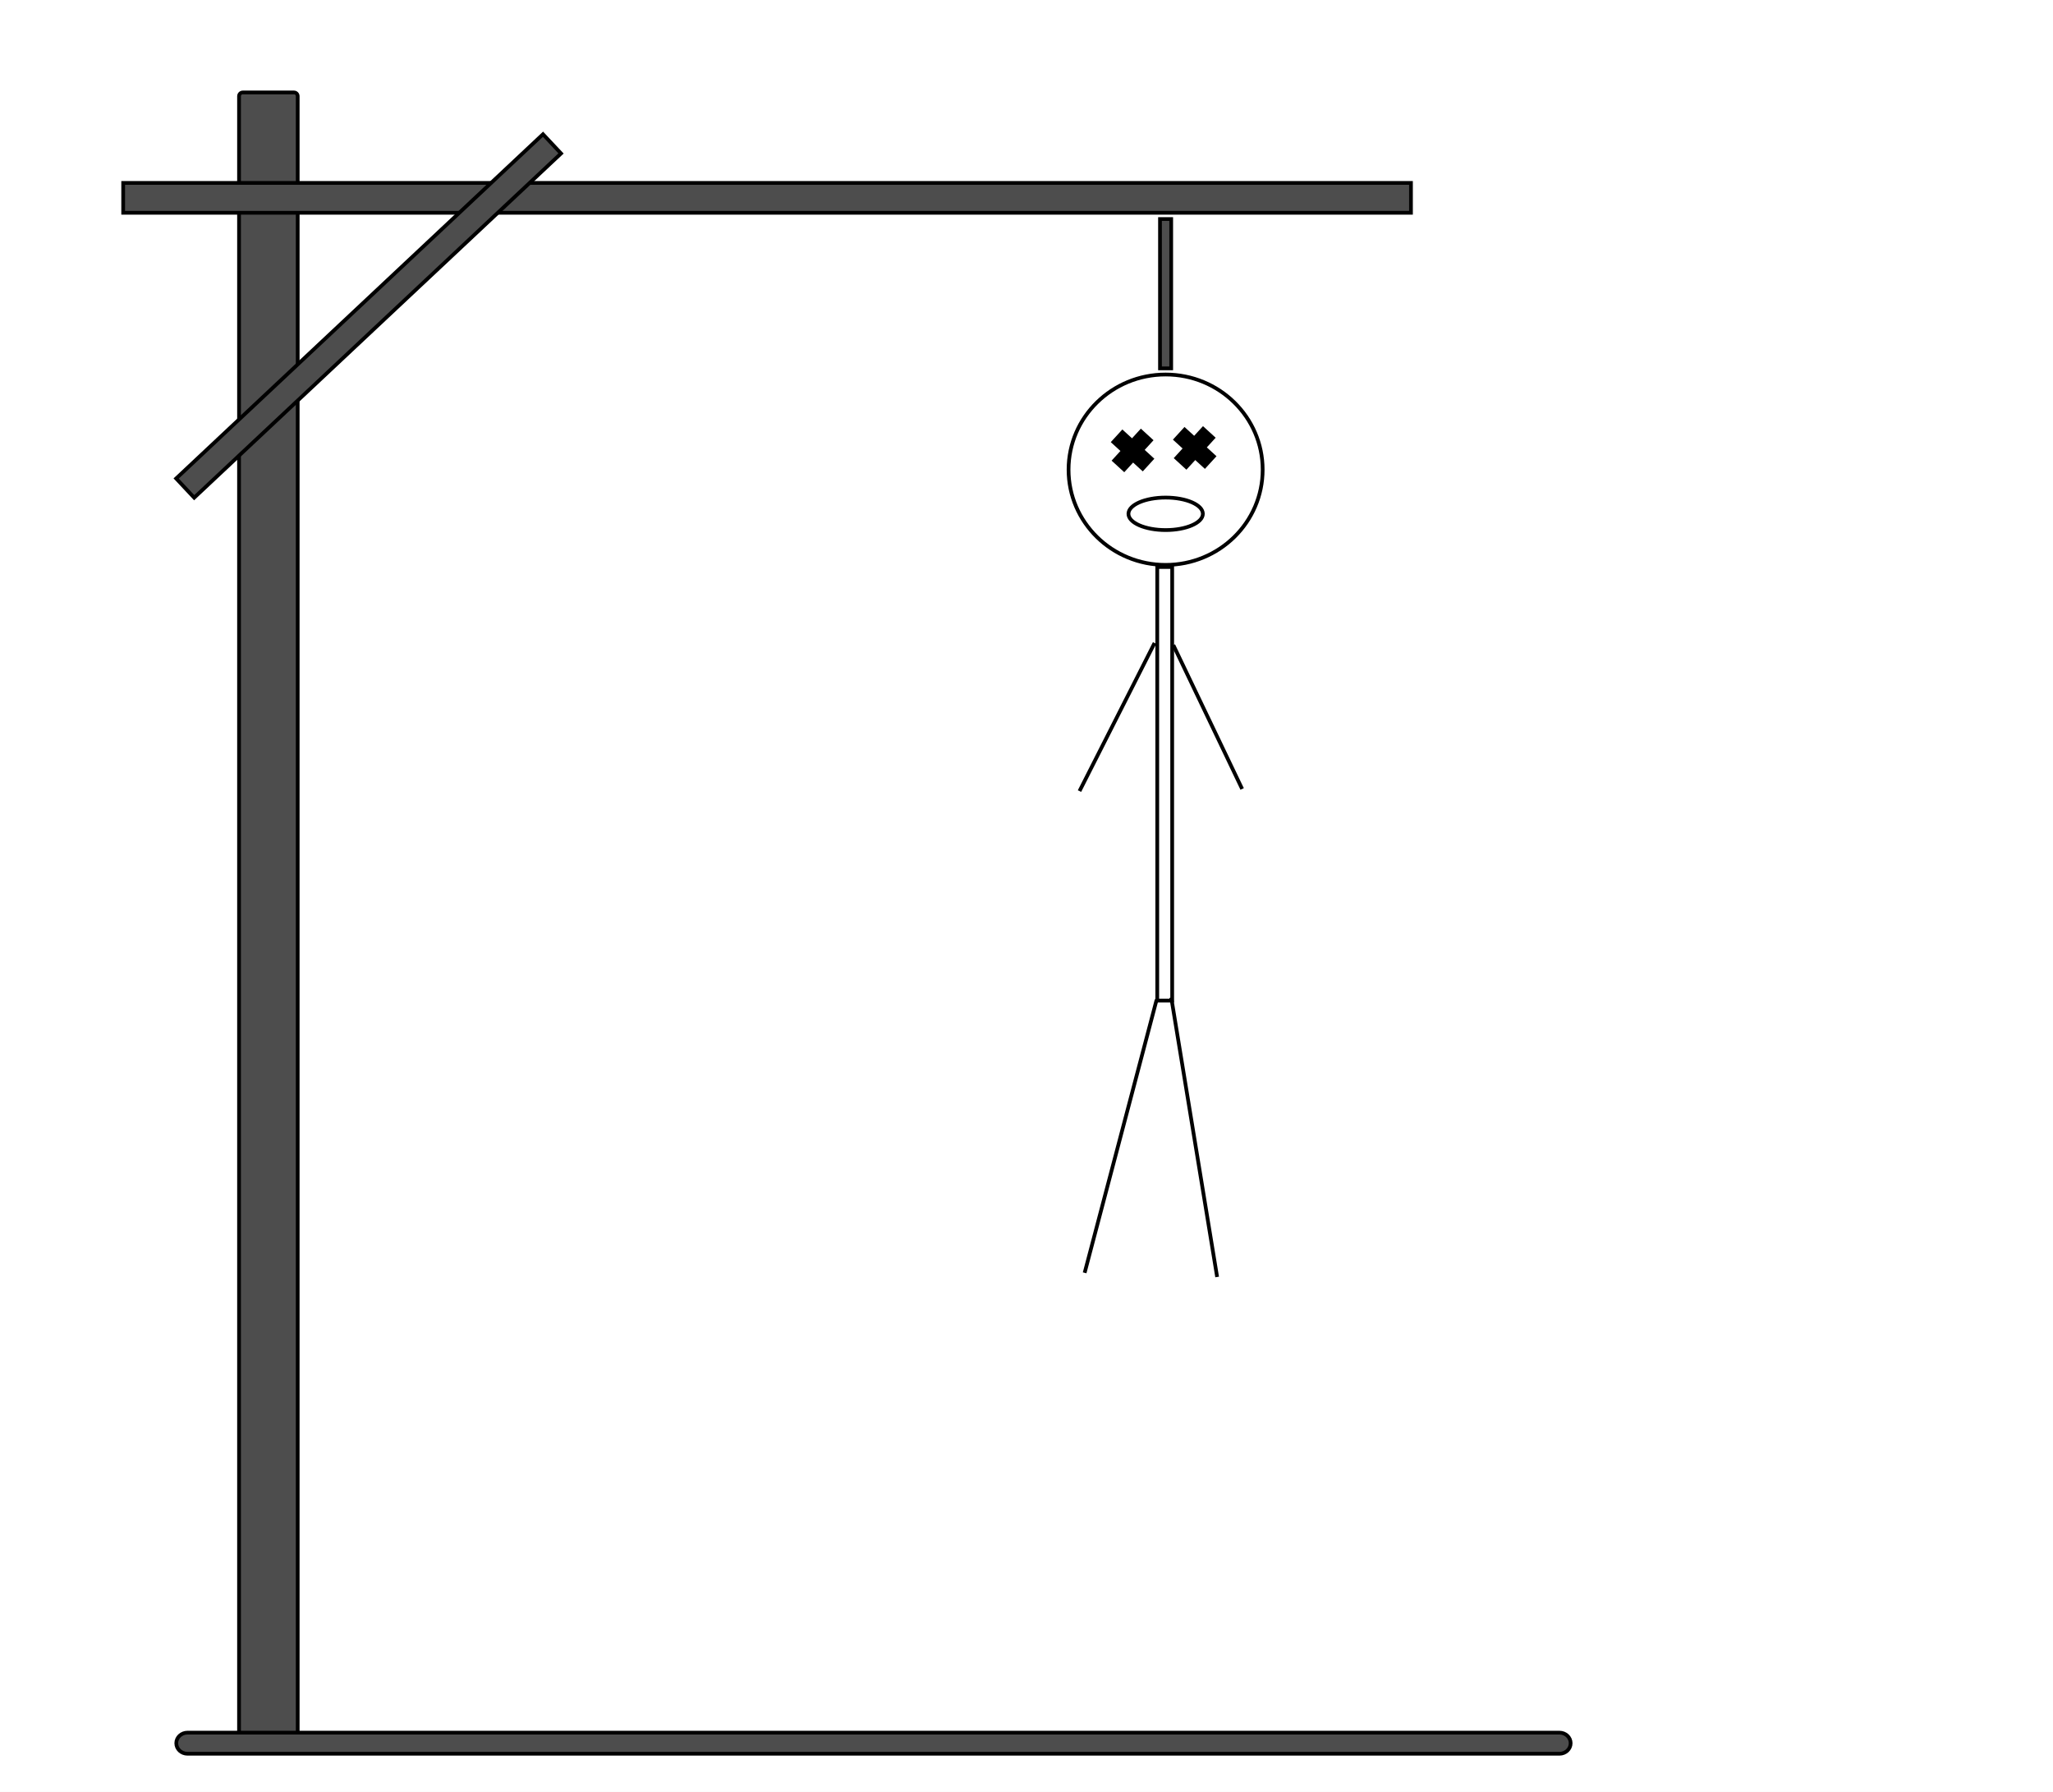
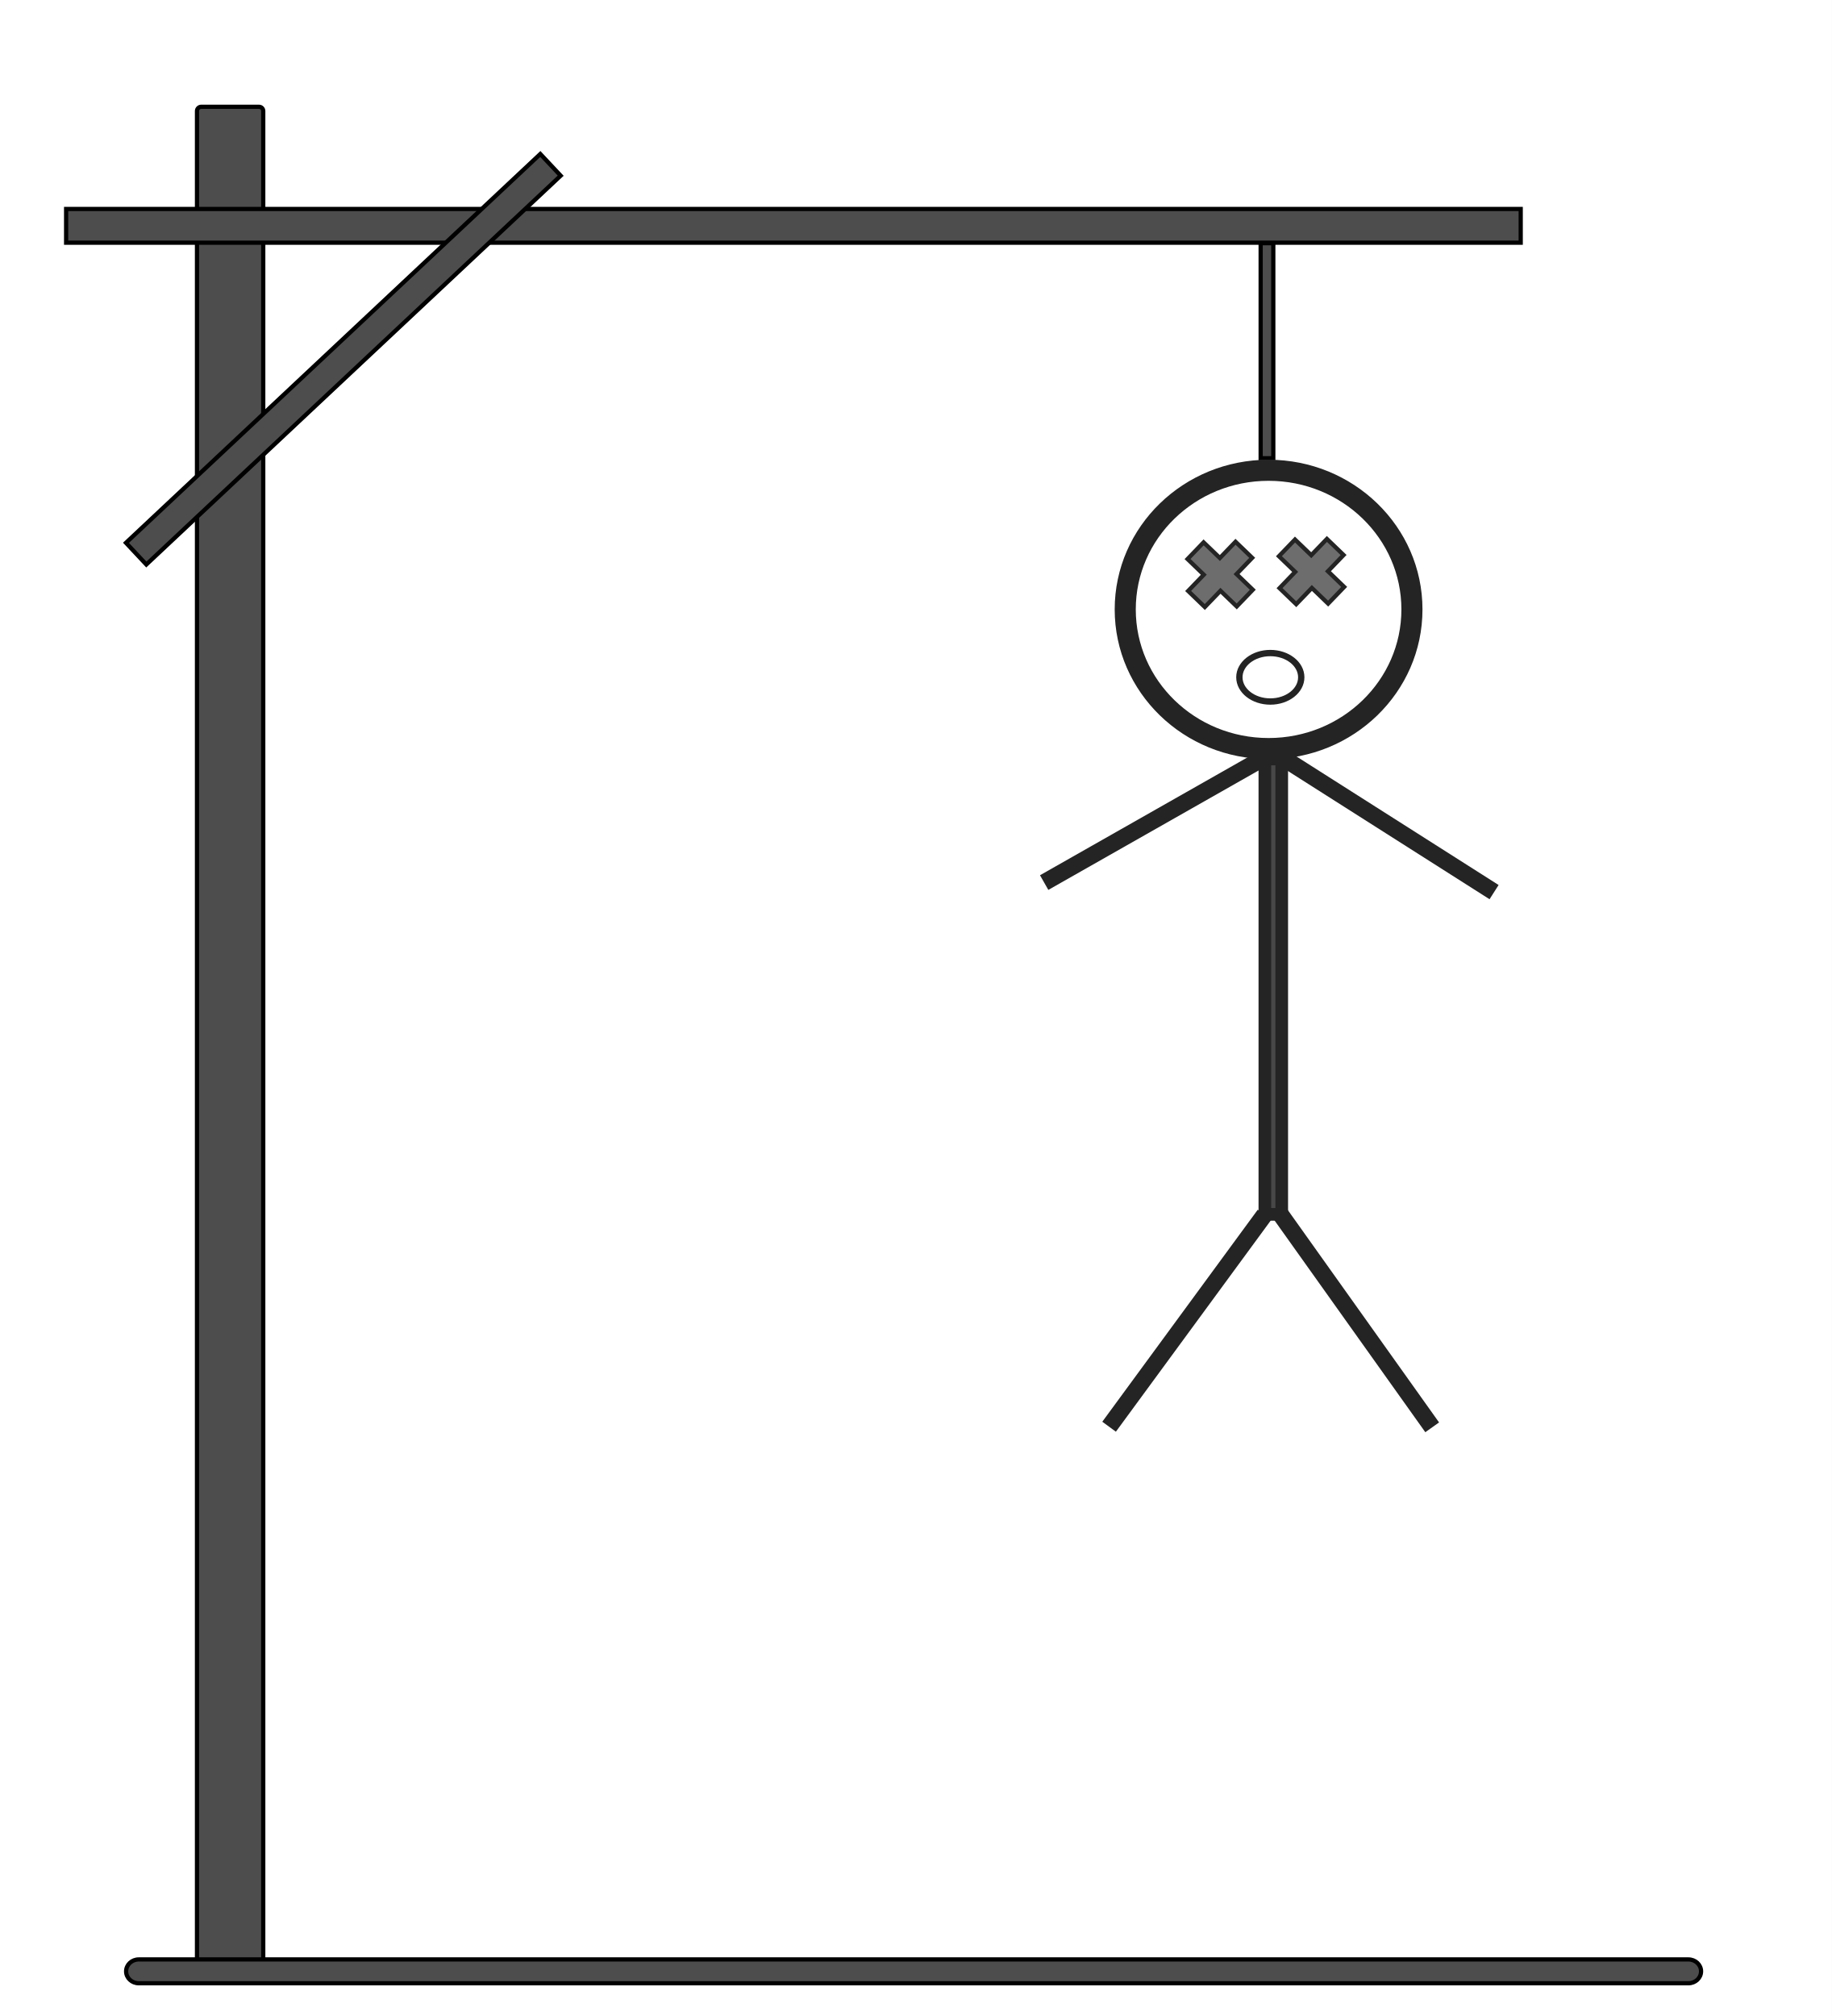
- <svg xmlns="http://www.w3.org/2000/svg" width="550" height="480" style="">
-   <rect id="backgroundrect" width="100%" height="100%" x="0" y="0" fill="#FFFFFF" stroke="none" />
+ <svg xmlns="http://www.w3.org/2000/svg" width="434.486" height="478.117" style="">
+   <rect id="backgroundrect" width="100%" height="100%" x="0" y="0" fill="#FFFFFF" stroke="none" class="" style="" />
  <g style="" class="currentLayer">
-     <rect fill="#4d4d4d" stroke="#000000" stroke-dashoffset="" fill-rule="nonzero" id="svg_1" x="64.039" y="24.765" width="15.715" height="444.397" style="color: rgb(0, 0, 0);" class="" rx="1" ry="1" fill-opacity="1" />
-     <rect fill="#4d4d4d" stroke="#000000" stroke-dashoffset="" fill-rule="nonzero" id="svg_3" x="33" y="49" width="345" height="8" style="color: rgb(77, 77, 77);" />
-     <rect fill="#4d4d4d" stroke="#000000" stroke-dashoffset="" fill-rule="nonzero" id="svg_5" x="47.229" y="464.139" width="373.547" height="5.654" style="color: rgb(77, 77, 77);" class="" rx="3" ry="3" />
-     <rect fill="#4d4d4d" stroke="#000000" stroke-dashoffset="" fill-rule="nonzero" id="svg_10" x="112" y="98" width="0" height="1" style="color: rgb(77, 77, 77);" />
-     <rect fill="#4d4d4d" stroke="#000000" stroke-dashoffset="" fill-rule="nonzero" id="svg_4" x="31.365" y="81.111" width="134.765" height="7.058" style="color: rgb(77, 77, 77);" class="" transform="rotate(-43.17694 98.74736,84.6402) " />
-     <rect fill="#4d4d4d" stroke="#000000" stroke-dashoffset="" fill-rule="nonzero" id="svg_2" x="314" y="56" width="1" height="0" style="color: rgb(77, 77, 77);" />
-     <rect fill="#4d4d4d" stroke="#000000" stroke-dashoffset="" fill-rule="nonzero" id="svg_7" x="310.765" y="58.676" width="3" height="40" style="color: rgb(77, 77, 77);" class="" />
-     <path fill="#ffffff" fill-opacity="1" stroke="#000000" stroke-opacity="1" stroke-width="1" stroke-dasharray="none" stroke-linejoin="miter" stroke-linecap="butt" stroke-dashoffset="" fill-rule="nonzero" opacity="1" marker-start="" marker-mid="" marker-end="" d="M286.268,125.824 C286.268,111.736 297.904,100.324 312.268,100.324 C326.633,100.324 338.268,111.736 338.268,125.824 C338.268,139.912 326.633,151.324 312.268,151.324 C297.904,151.324 286.268,139.912 286.268,125.824 z" id="svg_13" class="" />
-     <rect fill="#ffffff" stroke="#000000" stroke-dashoffset="" fill-rule="nonzero" id="svg_16" x="310.028" y="151.888" width="4" height="116.14" style="color: rgb(77, 77, 77);" class="" />
-     <path fill="none" fill-opacity="1" stroke="#000000" stroke-opacity="1" stroke-width="1" stroke-dasharray="none" stroke-linejoin="miter" stroke-linecap="butt" stroke-dashoffset="" fill-rule="nonzero" opacity="1" marker-start="" marker-mid="" marker-end="" id="svg_15" d="M455.122,370.011 " style="color: rgb(77, 77, 77);" />
-     <path fill="none" fill-opacity="1" stroke="#000000" stroke-opacity="1" stroke-width="1" stroke-dasharray="none" stroke-linejoin="miter" stroke-linecap="butt" stroke-dashoffset="" fill-rule="nonzero" opacity="1" marker-start="" marker-mid="" marker-end="" d="M322.246,137.642 C322.246,135.238 317.786,133.29 312.279,133.29 C306.773,133.29 302.313,135.238 302.313,137.642 C302.313,140.047 306.773,141.994 312.279,141.994 C317.786,141.994 322.246,140.047 322.246,137.642 z" id="svg_21" class="" />
-     <path fill="none" fill-opacity="1" stroke="#000000" stroke-opacity="1" stroke-width="1" stroke-dasharray="none" stroke-linejoin="miter" stroke-linecap="butt" stroke-dashoffset="" fill-rule="nonzero" opacity="1" marker-start="" marker-mid="" marker-end="" d="M309.87,267.777 L290.575,340.961 " id="svg_23" class="" />
-     <path fill="none" fill-opacity="1" stroke="#000000" stroke-opacity="1" stroke-width="1" stroke-dasharray="none" stroke-linejoin="miter" stroke-linecap="butt" stroke-dashoffset="" fill-rule="nonzero" opacity="1" marker-start="" marker-mid="" marker-end="" d="M309.312,172.246 L289.2,211.911 " id="svg_27" class="" />
-     <path fill="none" fill-opacity="1" stroke="#000000" stroke-opacity="1" stroke-width="1" stroke-dasharray="none" stroke-linejoin="miter" stroke-linecap="butt" stroke-dashoffset="" fill-rule="nonzero" opacity="1" marker-start="" marker-mid="" marker-end="" d="M314.34,172.804 L332.775,211.352 " id="svg_29" class="" />
-     <path fill="#ffffff" fill-opacity="1" stroke="#000000" stroke-opacity="1" stroke-width="1" stroke-dasharray="none" stroke-linejoin="miter" stroke-linecap="butt" stroke-dashoffset="" fill-rule="nonzero" opacity="1" marker-start="" marker-mid="" marker-end="" d="M313.781,267.218 L326.072,342.078 " id="svg_39" class="" />
-     <path fill="#000000" stroke="#000000" stroke-dashoffset="" fill-rule="nonzero" marker-start="" marker-mid="" marker-end="" id="svg_22" d="M298.108,118.861 L301.616,118.861 L301.616,115.353 L305.215,115.353 L305.215,118.861 L308.723,118.861 L308.723,122.46 L305.215,122.46 L305.215,125.968 L301.616,125.968 L301.616,122.46 L298.108,122.46 L298.108,118.861 z" style="color: rgb(77, 77, 77);" class="" transform="rotate(42.44381 303.4153,120.6605) " />
-     <path fill="#000000" stroke="#000000" stroke-dashoffset="" fill-rule="nonzero" marker-start="" marker-mid="" marker-end="" d="M314.756,118.191 L318.264,118.191 L318.264,114.683 L321.863,114.683 L321.863,118.191 L325.371,118.191 L325.371,121.789 L321.863,121.789 L321.863,125.297 L318.264,125.297 L318.264,121.789 L314.756,121.789 L314.756,118.191 z" style="color: rgb(77, 77, 77);" class="" transform="rotate(42.44381 320.0634,119.9901) " id="svg_26" />
+     <rect fill="#4d4d4d" stroke="#000000" stroke-dashoffset="" fill-rule="nonzero" id="svg_1" x="46.721" y="25.324" width="15.715" height="444.397" style="color: rgb(0, 0, 0);" class="" rx="1" ry="1" fill-opacity="1" />
+     <rect fill="#4d4d4d" stroke="#000000" stroke-dashoffset="" fill-rule="nonzero" id="svg_3" x="15.682" y="49.559" width="345" height="8" style="color: rgb(77, 77, 77);" class="" />
+     <rect fill="#4d4d4d" stroke="#000000" stroke-dashoffset="" fill-rule="nonzero" id="svg_5" x="29.911" y="464.698" width="373.547" height="5.654" style="color: rgb(77, 77, 77);" class="" rx="3" ry="3" />
+     <rect fill="#4d4d4d" stroke="#000000" stroke-dashoffset="" fill-rule="nonzero" id="svg_10" x="94.682" y="98.559" width="0" height="1" style="color: rgb(77, 77, 77);" class="" />
+     <rect fill="#4d4d4d" stroke="#000000" stroke-dashoffset="" fill-rule="nonzero" id="svg_4" x="14.046" y="81.67" width="134.765" height="7.058" style="color: rgb(77, 77, 77);" class="" transform="rotate(-43.17694 81.42892,85.19886) " />
+     <rect fill="#4d4d4d" stroke="#000000" stroke-dashoffset="" fill-rule="nonzero" id="svg_2" x="296.682" y="56.559" width="1" height="0" style="color: rgb(77, 77, 77);" class="" />
+     <rect fill="#4d4d4d" stroke="#000000" stroke-dashoffset="" fill-rule="nonzero" id="svg_6" x="299" y="57.676" width="3" height="51" style="color: rgb(0, 0, 0);" class="" />
+     <rect fill="#4d4d4d" stroke="#000000" stroke-dashoffset="" fill-rule="nonzero" id="svg_8" x="299" y="95" width="0" height="5" style="color: rgb(0, 0, 0);" class="" />
+     <path fill="#ffffff" fill-opacity="1" stroke="#242424" stroke-opacity="1" stroke-width="5" stroke-dasharray="none" stroke-linejoin="miter" stroke-linecap="butt" stroke-dashoffset="" fill-rule="nonzero" opacity="1" marker-start="" marker-mid="" marker-end="" d="M266.883,144.531 C266.883,126.299 282.098,111.531 300.883,111.531 C319.667,111.531 334.883,126.299 334.883,144.531 C334.883,162.763 319.667,177.531 300.883,177.531 C282.098,177.531 266.883,162.763 266.883,144.531 z" id="svg_7" class="" filter="" />
+     <path fill="#ffffff" fill-opacity="1" stroke="#242424" stroke-opacity="1" stroke-width="1.5" stroke-dasharray="none" stroke-linejoin="miter" stroke-linecap="butt" stroke-dashoffset="" fill-rule="nonzero" opacity="1" marker-start="" marker-mid="" marker-end="" d="M293.955,160.626 C293.955,157.45 297.239,154.877 301.293,154.877 C305.347,154.877 308.631,157.45 308.631,160.626 C308.631,163.802 305.347,166.374 301.293,166.374 C297.239,166.374 293.955,163.802 293.955,160.626 z" id="svg_20" class="" />
+     <rect fill="#484848" stroke="#242424" stroke-width="3" stroke-dashoffset="" fill-rule="nonzero" id="svg_11" x="300" y="180" width="4" height="108" style="color: rgb(0, 0, 0);" class="" fill-opacity="1" />
+     <path fill="#ffffff" fill-opacity="1" stroke="#242424" stroke-opacity="1" stroke-width="4" stroke-dasharray="none" stroke-linejoin="miter" stroke-linecap="butt" stroke-dashoffset="" fill-rule="nonzero" opacity="1" marker-start="" marker-mid="" marker-end="" d="M298.807,180.261 L247.654,209.312 " id="svg_14" class="" />
+     <path fill="#ffffff" fill-opacity="1" stroke="#242424" stroke-opacity="1" stroke-width="4" stroke-dasharray="none" stroke-linejoin="miter" stroke-linecap="butt" stroke-dashoffset="" fill-rule="nonzero" opacity="1" marker-start="" marker-mid="" marker-end="" d="M355.12,181.267 L303.966,210.317 " class="" id="svg_17" transform="rotate(-117.9568 329.5432,195.7922) " />
+     <path fill="#ffffff" fill-opacity="1" stroke="#242424" stroke-opacity="1" stroke-width="4" stroke-dasharray="none" stroke-linejoin="miter" stroke-linecap="butt" stroke-dashoffset="" fill-rule="nonzero" opacity="1" marker-start="" marker-mid="" marker-end="" d="M299.925,288.083 L263.053,338.362 " id="svg_21" class="" />
+     <path fill="#ffffff" fill-opacity="1" stroke="#242424" stroke-opacity="1" stroke-width="4" stroke-dasharray="none" stroke-linejoin="miter" stroke-linecap="butt" stroke-dashoffset="" fill-rule="nonzero" opacity="1" marker-start="" marker-mid="" marker-end="" d="M340.036,287.971 L303.165,338.25 " class="" id="svg_15" transform="rotate(108.288 321.6006,313.1106) " />
+     <path fill="#6d6d6d" stroke="#242424" stroke-width="1" stroke-dashoffset="" fill-rule="nonzero" marker-start="" marker-mid="" marker-end="" id="svg_22" d="M281.299,133.479 L286.653,133.479 L286.653,128.125 L292.145,128.125 L292.145,133.479 L297.5,133.479 L297.5,138.972 L292.145,138.972 L292.145,144.326 L286.653,144.326 L286.653,138.972 L281.299,138.972 L281.299,133.479 z" style="color: rgb(0, 0, 0);" class="" fill-opacity="1" transform="rotate(43.9229 289.3992,136.2255) " />
+     <path fill="#6d6d6d" stroke="#242424" stroke-width="1" stroke-dashoffset="" fill-rule="nonzero" marker-start="" marker-mid="" marker-end="" d="M302.975,132.809 L308.329,132.809 L308.329,127.455 L313.821,127.455 L313.821,132.809 L319.176,132.809 L319.176,138.301 L313.821,138.301 L313.821,143.656 L308.329,143.656 L308.329,138.301 L302.975,138.301 L302.975,132.809 z" style="color: rgb(0, 0, 0);" class="" fill-opacity="1" transform="rotate(43.9229 311.0752,135.5551) " id="svg_25" />
  </g>
  <defs>
-     <marker orient="auto" refY="0" refX="0" id="InfiniteLineStart" overflow="visible">
-       <g fill="#000" style="fill: rgb(0, 0, 0); stroke: rgb(0, 0, 0); stroke-dasharray: none;" id="svg_6">
-         <circle cx="-10" cy="0" r="0.8" id="svg_9" />
-         <circle cx="-6.5" cy="0" r="0.8" id="svg_11" />
-         <circle cx="-3" cy="0" r="0.8" id="svg_12" />
-       </g>
+     <marker id="EmptyTriangleOutL" refX="0" refY="0" orient="auto" overflow="visible">
+       <path transform="scale(0.8) translate(-6,0) " d="M5.77 0l-8.65 5v-10l8.65 5z" fill-rule="evenodd" fill="#fff" stroke="#000" stroke-width="1pt" style="fill: rgb(36, 36, 36); stroke: rgb(36, 36, 36); stroke-dasharray: none;" id="svg_9" />
    </marker>
  </defs>
</svg>
